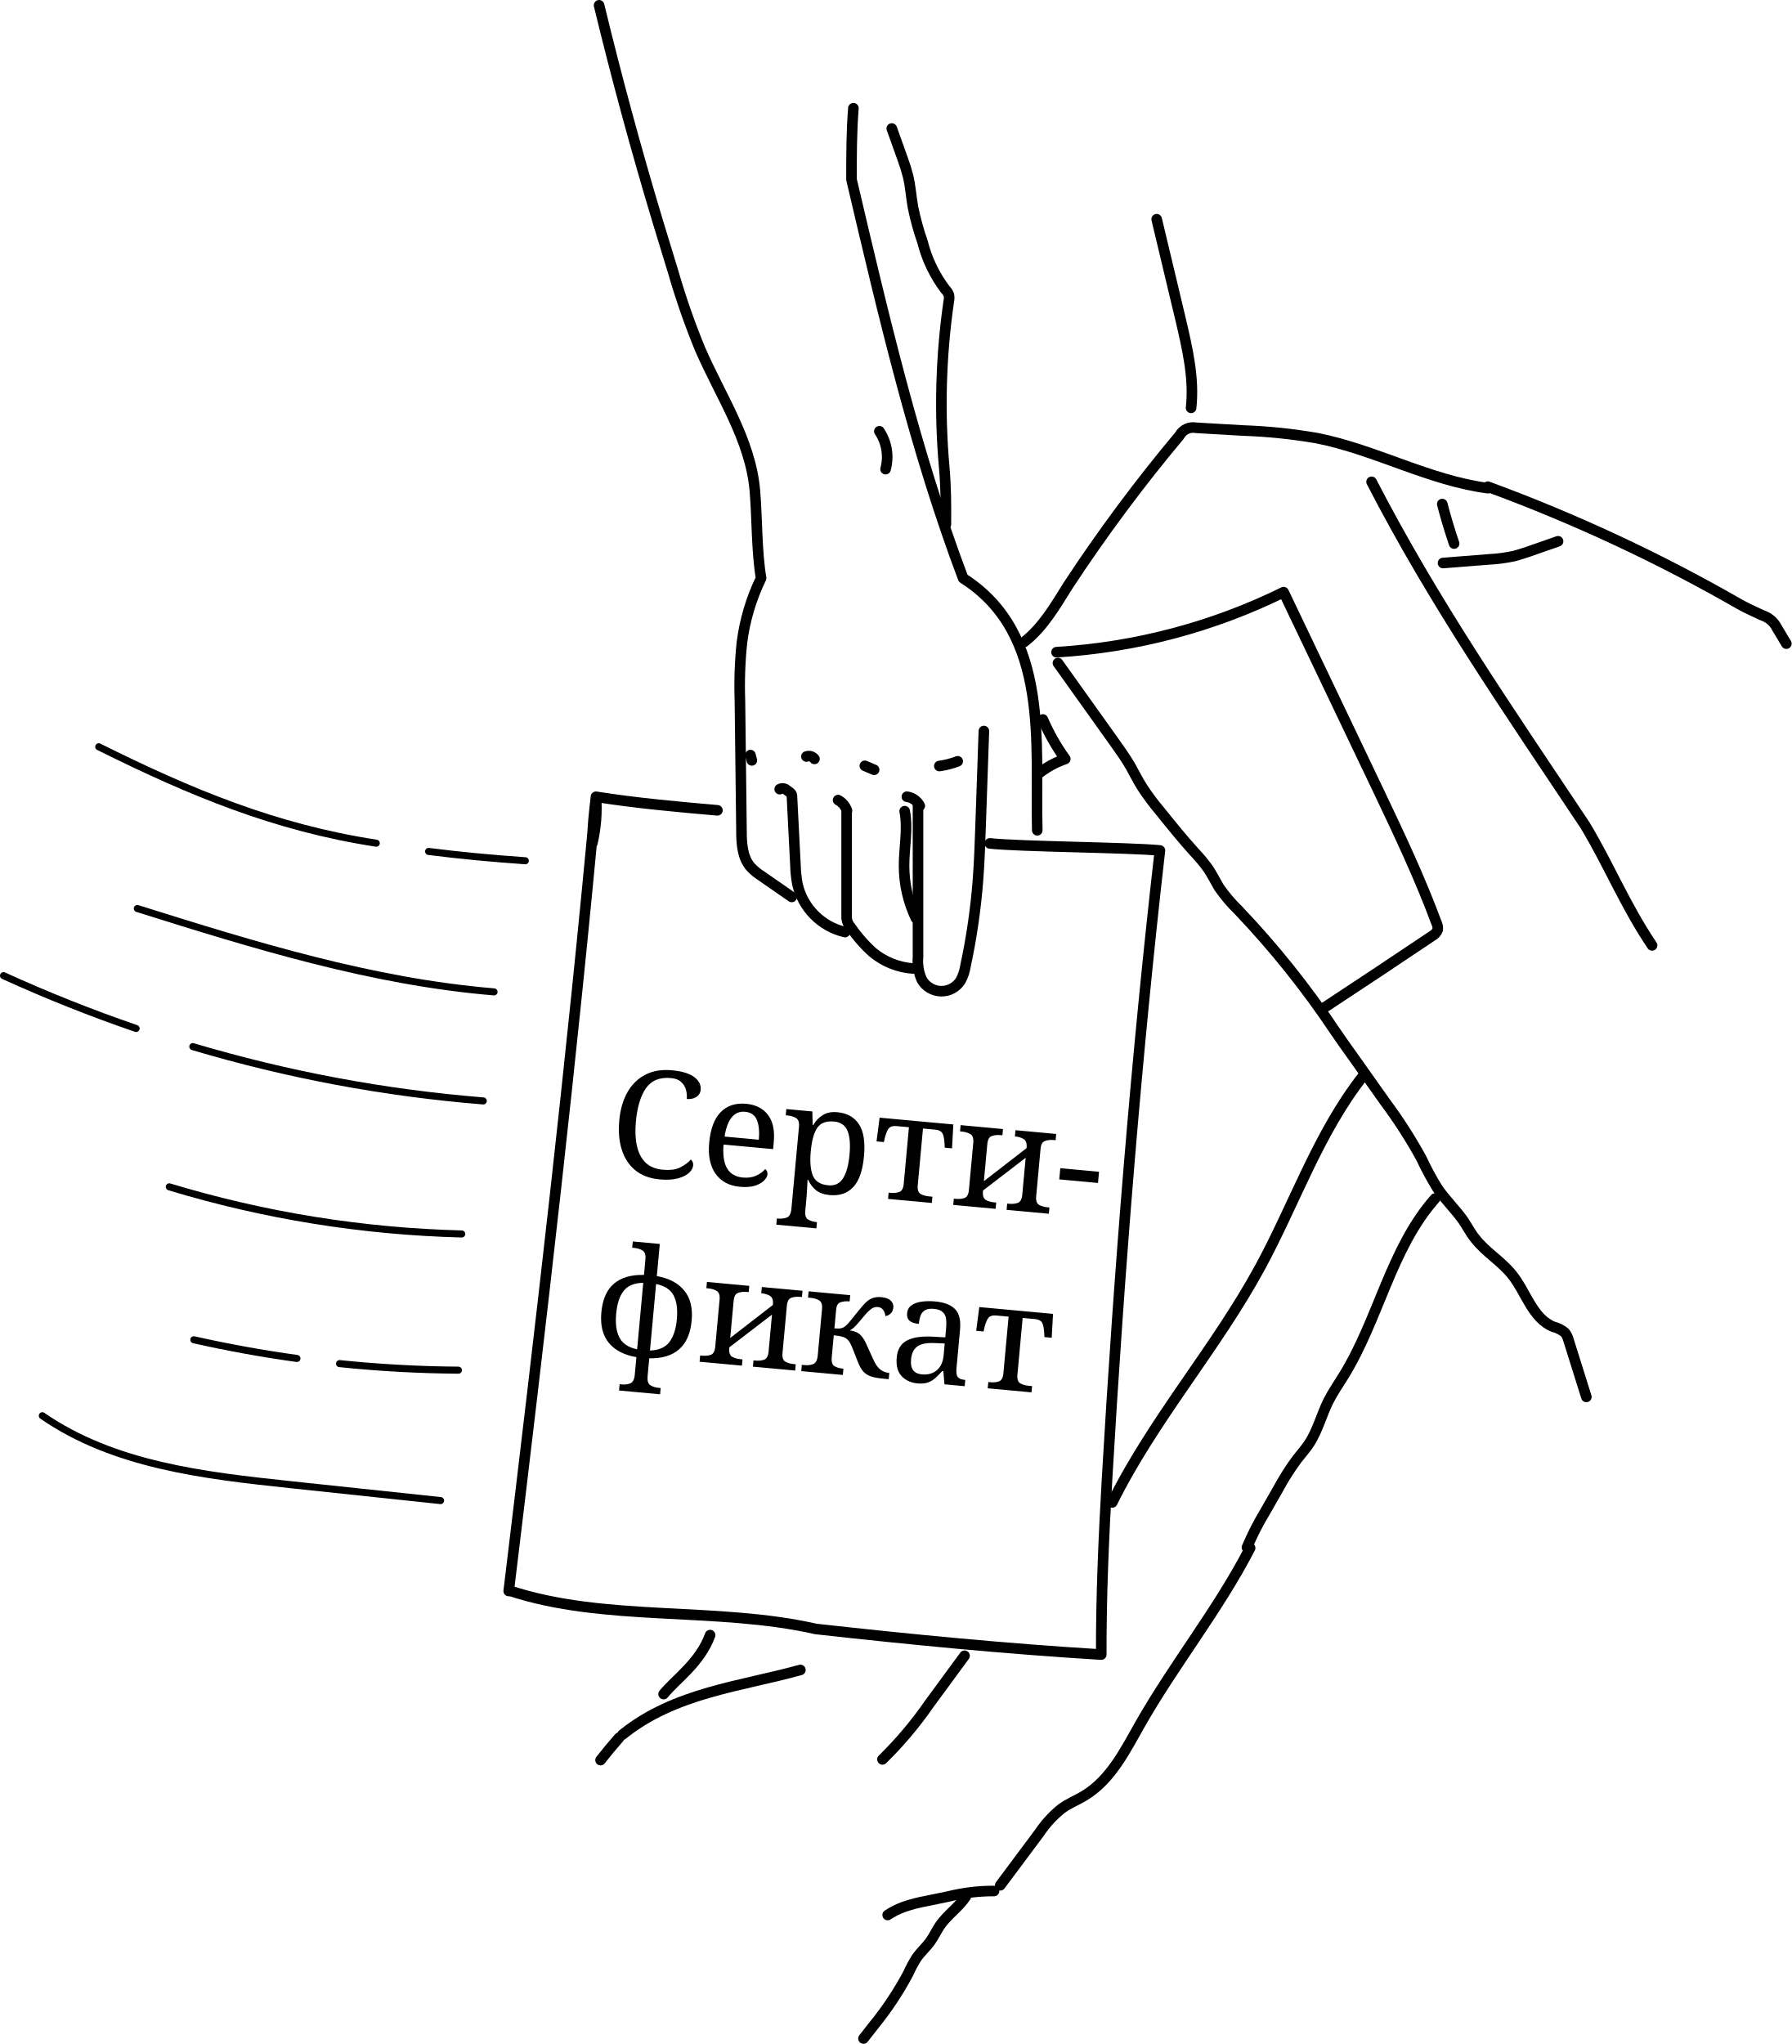
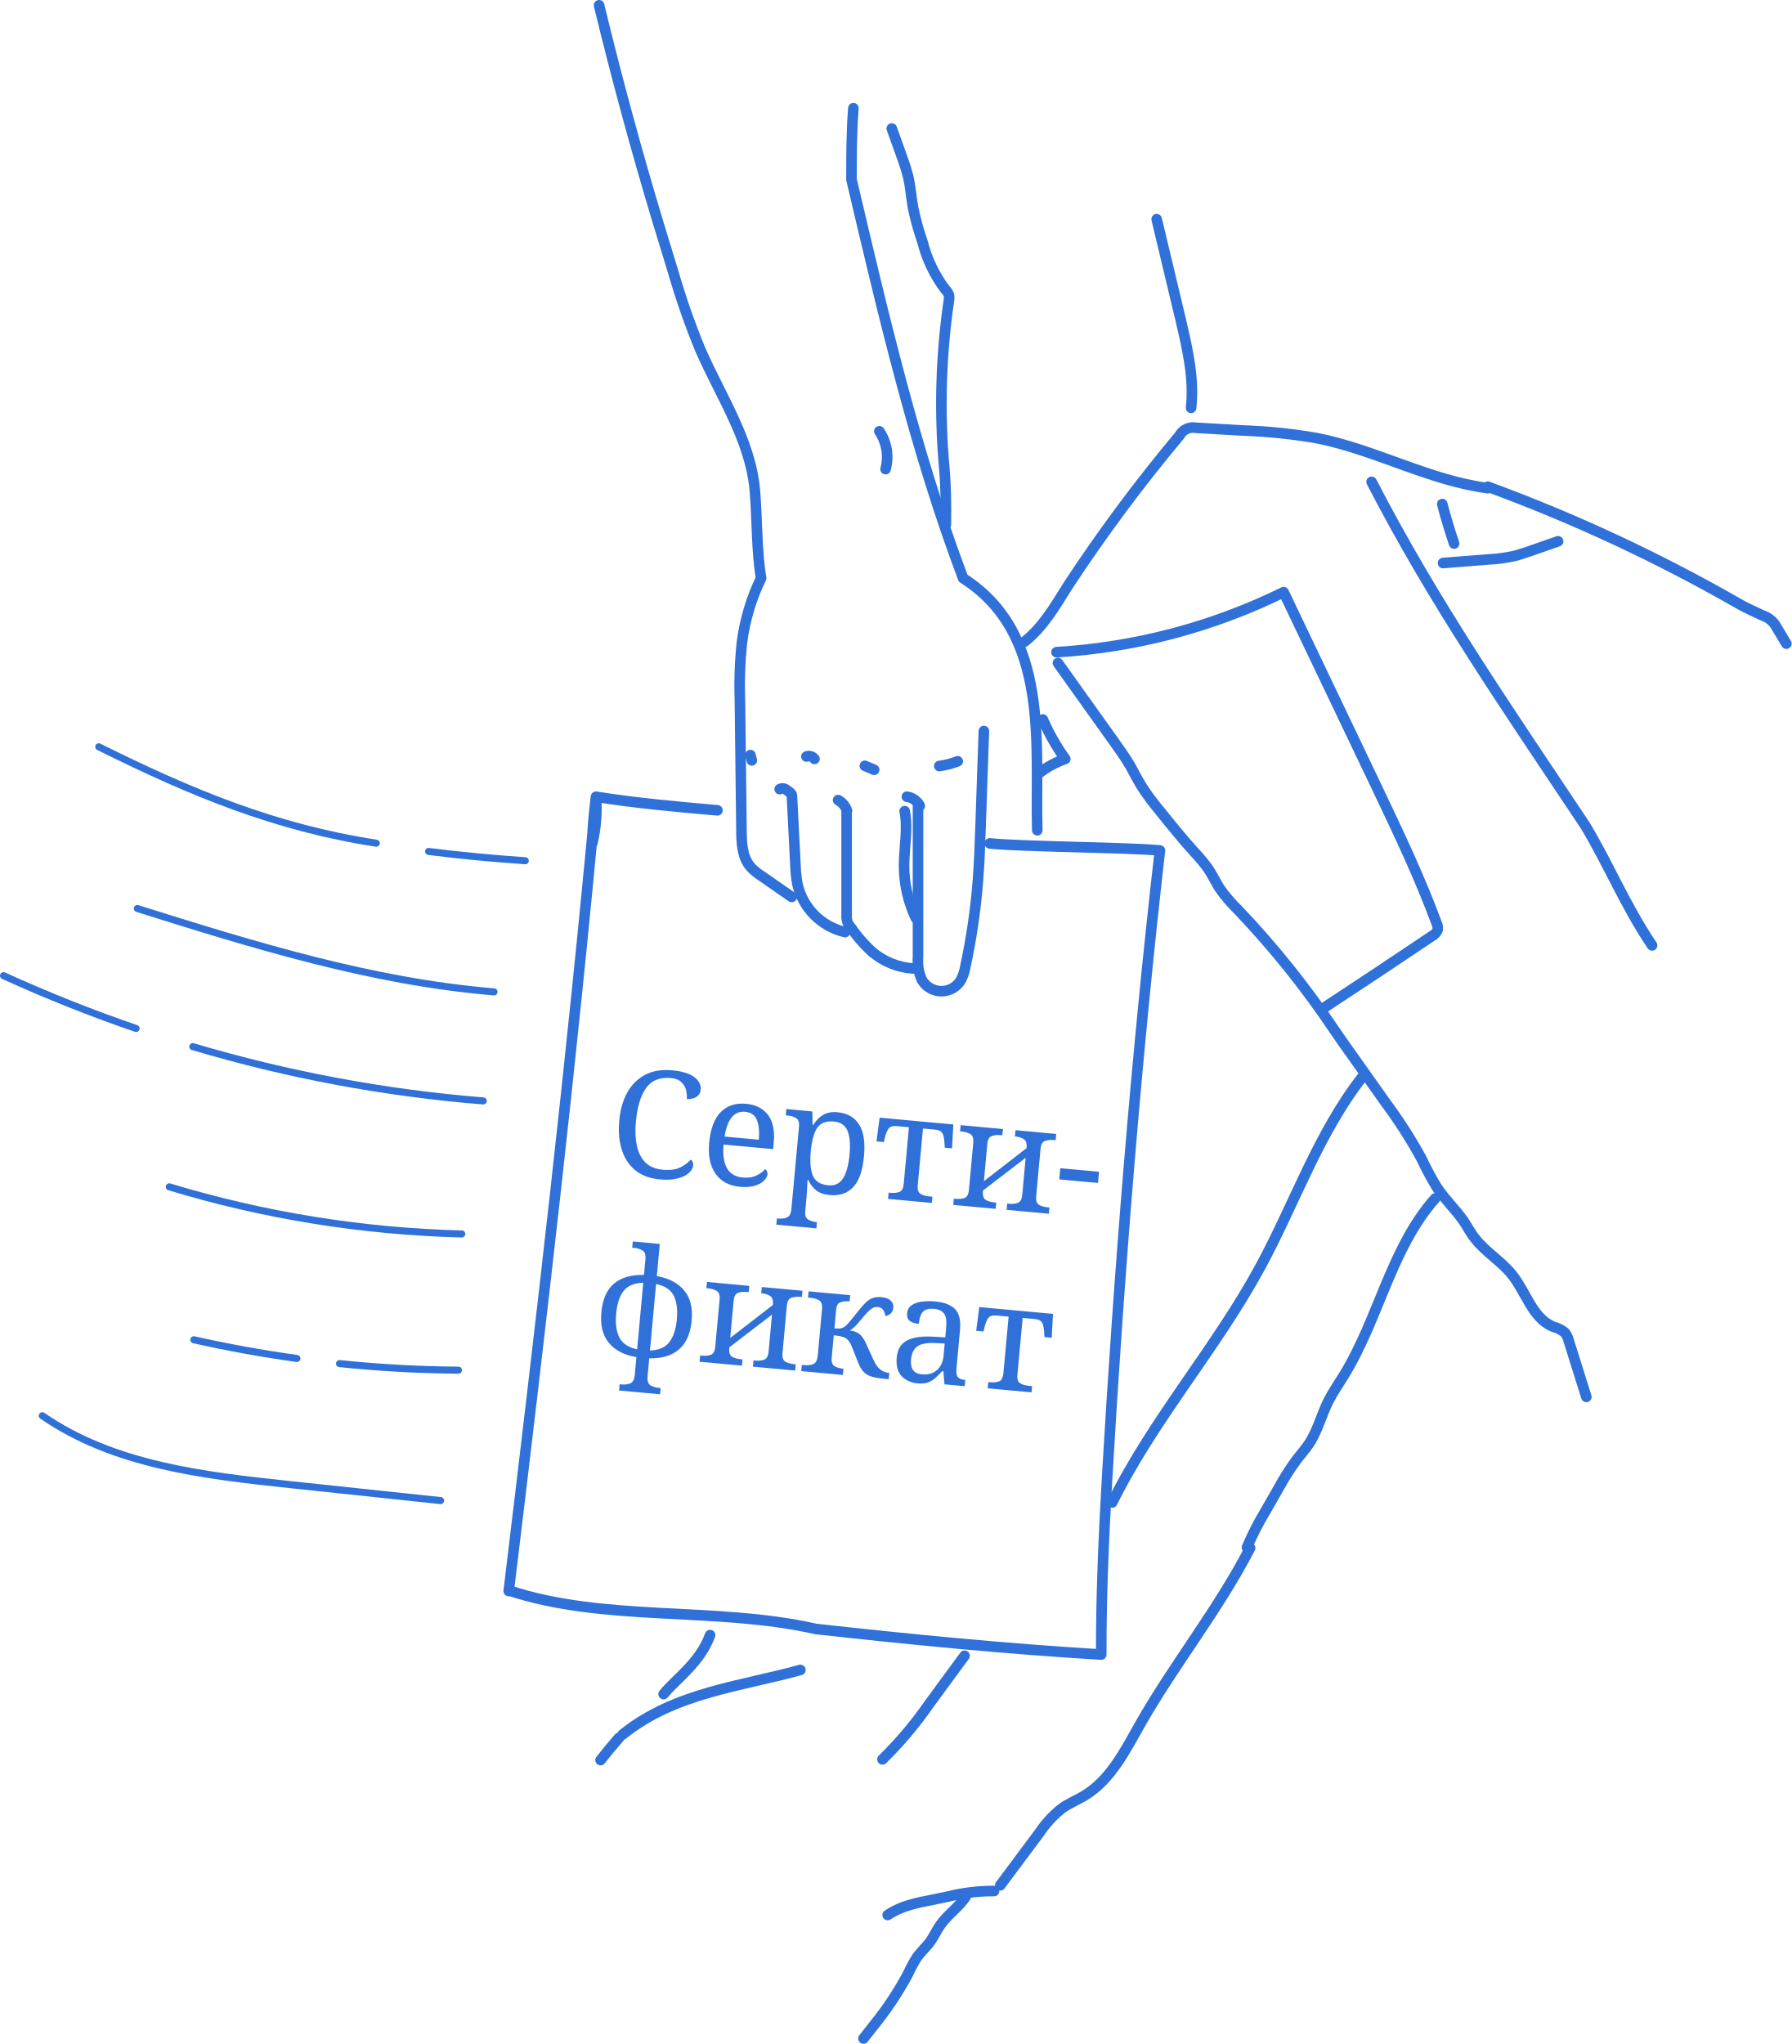
<svg xmlns="http://www.w3.org/2000/svg" viewBox="0 0 253.99 289.78">
  <defs>
-     <style>.cls-1,.cls-2{fill:none;stroke:#000;stroke-linecap:round;stroke-linejoin:round;}.cls-1{stroke-width:1.5px;}.cls-3{font-size:21.2px;font-family:Georgia, Georgia;}</style>
+     <style>.cls-1,.cls-2{fill:none;stroke:#2F71D9;stroke-linecap:round;stroke-linejoin:round;}.cls-1{stroke-width:1.5px;}.cls-3{font-size:21.2px;font-family:Georgia, Georgia;}</style>
  </defs>
  <g id="Слой_2" data-name="Слой 2">
    <g id="Слой_5" data-name="Слой 5">
      <path class="cls-1" d="M121,15.34c-.27,3.33-.27,6.72-.27,10.11,4.52,19.22,9,38.44,15.83,56.53,12.44,7.91,10.17,23.74,10.51,35.73" />
      <path class="cls-1" d="M130.16,114l0,21.7a6.44,6.44,0,0,0,.54,3.2,3.2,3.2,0,0,0,5.51.1,6.19,6.19,0,0,0,.67-2,91,91,0,0,0,1.78-12.21c.2-2.54.28-5.08.37-7.62l.47-13.53" />
      <path class="cls-1" d="M128.27,115c.49,2.54-.09,5.15-.09,7.73a17.34,17.34,0,0,0,1.68,7.44" />
      <path class="cls-1" d="M118.83,113.43a2.66,2.66,0,0,1,1.26,1.5l-.05,0v14.93a2.15,2.15,0,0,0,.58,1.59,20,20,0,0,0,3.11,3.56,10.07,10.07,0,0,0,5.67,2.29" />
      <path class="cls-1" d="M110.55,111.88a.88.88,0,0,1,1,.13c.27.22.71.43.73.78l.5,9.81a17.66,17.66,0,0,0,.28,2.73,9,9,0,0,0,6.75,6.81" />
      <path class="cls-1" d="M84.94.75q3.75,15.48,8.35,30.74,1.07,3.55,2.17,7.1a105.35,105.35,0,0,0,3.79,10.87c2.87,6.63,7.16,12.89,7.78,20.09.34,4,.23,8.51.88,12.42a29.53,29.53,0,0,0-2.72,9.15,59,59,0,0,0-.28,8.14l.22,18.44c0,1.84.1,3.85,1.31,5.23a7.84,7.84,0,0,0,1.49,1.23l4.32,3" />
      <path class="cls-1" d="M130.41,114.24a2.41,2.41,0,0,0-1.83-1.29" />
      <path class="cls-1" d="M126.44,18.22,128,22.57a25.23,25.23,0,0,1,.75,2.41c.35,1.45.44,3,.7,4.42a37.5,37.5,0,0,0,1.35,4.9A18.8,18.8,0,0,0,134,41a2.26,2.26,0,0,1,.53.79,2,2,0,0,1,0,.87,101.29,101.29,0,0,0-.65,23.63c.24,2.68.26,5.37.23,8.06" />
      <path class="cls-1" d="M145.23,91c2.66-2.08,4.39-5.09,6.18-7.95a227.87,227.87,0,0,1,15.82-21.29,2.2,2.2,0,0,1,2.37-1.11l6.75.39a76.34,76.34,0,0,1,10.39,1.08c8.27,1.64,15.88,6,24.24,7.09" />
      <path class="cls-1" d="M147.86,102a30.16,30.16,0,0,0,3.18,5.6,12.78,12.78,0,0,0-3.78,2.07" />
      <path class="cls-1" d="M150,94l8,11.21c.79,1.11,1.58,2.22,2.27,3.4.56,1,1.05,2,1.64,2.93a32.94,32.94,0,0,0,2.53,3.41c1.61,2,3.22,4,4.91,5.86a21.21,21.21,0,0,1,2,2.42c.54.83,1,1.74,1.49,2.58a22,22,0,0,0,2.74,3.23,127.18,127.18,0,0,1,13.69,17.1c.84,1.25,1.75,2.51,2.62,3.73l4.54,6.41a68,68,0,0,1,5.08,7.91,41.5,41.5,0,0,0,2.3,4.27c1.1,1.62,2.56,3,3.67,4.59.57.83,1,1.73,1.66,2.53,1.5,1.95,3.73,3.22,5.26,5.15,2,2.5,2.88,6.18,5.84,7.37a4.19,4.19,0,0,1,1.62.81,2.88,2.88,0,0,1,.55,1.13l2.51,8" />
      <path class="cls-1" d="M203.48,169.91c-6.28,7.09-8,17.11-13,25.18-.72,1.17-1.5,2.29-2.12,3.51-1,2-1.54,4.25-2.78,6.11-.51.76-1.12,1.44-1.68,2.16a35.38,35.38,0,0,0-2.65,4.17l-1.88,3.29a38.84,38.84,0,0,0-2.57,5.05" />
      <path class="cls-1" d="M88.27,245.91c7.44-6,16.83-6.82,25.21-9.16" />
      <path class="cls-1" d="M94.09,240.17c1.78-2.17,5.17-4.44,6.59-8.36" />
      <path class="cls-1" d="M85.15,249.53q1.27-1.63,2.63-3.17" />
      <path class="cls-1" d="M141.82,267.28l5.55-7.44a15.35,15.35,0,0,1,3.12-3.41c1-.75,2.23-1.22,3.32-1.89,3.67-2.24,5.71-6.33,7.83-10.08,4.85-8.53,11.09-16.24,15.61-25" />
      <path class="cls-1" d="M140.94,268.09a26.7,26.7,0,0,0-6.49.78l-3,.62a22.48,22.48,0,0,0-3.36.87,11.25,11.25,0,0,0-2.23,1.13" />
      <path class="cls-1" d="M136.93,268.89c-1,1.51-2.61,2.57-3.64,4.07-.5.73-.87,1.55-1.38,2.27s-1.34,1.48-1.92,2.29a17,17,0,0,0-1.21,2.25A45.45,45.45,0,0,1,124,287l-1.57,2" />
      <path class="cls-1" d="M210.95,69a233,233,0,0,1,35.74,16.69c.91.52,2.28,1.12,3.23,1.57a3.42,3.42,0,0,1,2,1.72l1.36,2.27" />
      <path class="cls-1" d="M124.68,61.14a6.56,6.56,0,0,1,.88,5.37" />
      <path class="cls-1" d="M133.18,108.6a11.46,11.46,0,0,0,2.61-.67" />
      <path class="cls-1" d="M122.62,108.57l1.32.56" />
      <path class="cls-1" d="M114.34,107.25a1,1,0,0,1,1.14.34" />
      <path class="cls-1" d="M106.4,107.05l.2.75" />
      <path class="cls-1" d="M149.8,92.46A84.46,84.46,0,0,0,182,83.95l8.33,17.44,5.17,10.83c2.92,6.13,5.83,12.28,8.19,18.66a1.65,1.65,0,0,1,.15.94,1.67,1.67,0,0,1-.8.88q-7.66,5.15-15.38,10.22" />
      <path class="cls-1" d="M194.47,68.31c8.81,17.07,19,31.77,30.29,48.72,3.39,5.65,5.65,11.31,9.48,17" />
      <path class="cls-1" d="M204.6,79.82l6.59-.52a21.56,21.56,0,0,0,3.45-.46c.66-.16,1.31-.39,2-.61l4.27-1.49" />
      <path class="cls-1" d="M204.49,71.46q.74,2.83,1.68,5.6" />
      <path class="cls-1" d="M72.13,225.56c4.52-37.31,9-75.75,12.37-112.6a21.53,21.53,0,0,1-.51,6.56c0-2.19.27-4.38.51-6.56,5.71.9,11.46,1.42,17.22,1.92" />
      <path class="cls-1" d="M72.13,225.56" />
      <path class="cls-1" d="M140.34,119.57c4.34.47,19.77.57,24.12,1-3.35,29.28-5.78,59.62-7.49,89-.48,8.33-.85,16.67-.83,25-13.52-.82-27-2.13-40.47-3.63-14.14-3.21-30-.95-43.53-5.47" />
      <path class="cls-1" d="M168.88,57.82c.46-4.17-.51-8.34-1.46-12.42L164,31.08" />
      <path class="cls-1" d="M157.7,213c5.84-11.8,14.73-21.84,21-33.41,4.88-9,8.2-18.92,14.53-27" />
      <path class="cls-1" d="M125.12,249.43a54.07,54.07,0,0,0,6.64-7.88l5-6.81" />
    </g>
    <g id="Слой_3" data-name="Слой 3">
      <path class="cls-2" d="M60.77,120.71c4.55.58,9.13,1,13.71,1.32" />
      <path class="cls-2" d="M14,105.87c13,6.47,25,11.47,39.35,13.67" />
      <path class="cls-2" d="M19.47,128.8C36,134,52.76,139.19,70.05,140.62" />
      <path class="cls-2" d="M6,200.71c10.12,7,22.88,8.46,35.07,9.76l21.4,2.27" />
      <path class="cls-2" d="M27.34,148.38a200.64,200.64,0,0,0,41.18,7.7" />
      <path class="cls-2" d="M.5,138.32q9.21,4.2,18.8,7.49" />
      <path class="cls-2" d="M24,168.26a156.67,156.67,0,0,0,41.47,6.68" />
      <path class="cls-2" d="M48.14,193.32q8.4.87,16.86.93" />
      <path class="cls-2" d="M27.48,189.94q7.25,1.63,14.62,2.65" />
    </g>
    <g id="Слой_4" data-name="Слой 4">
-       <text class="cls-3" transform="translate(85.91 166.28) rotate(5.27)">Серти-<tspan x="0" y="25.44">фикат</tspan>
+       <text style="fill: #2F71D9;" class="cls-3" transform="translate(85.91 166.28) rotate(5.27)">Серти-<tspan x="0" y="25.44" style="fill:#2F71D9">фикат</tspan>
      </text>
    </g>
  </g>
</svg>
